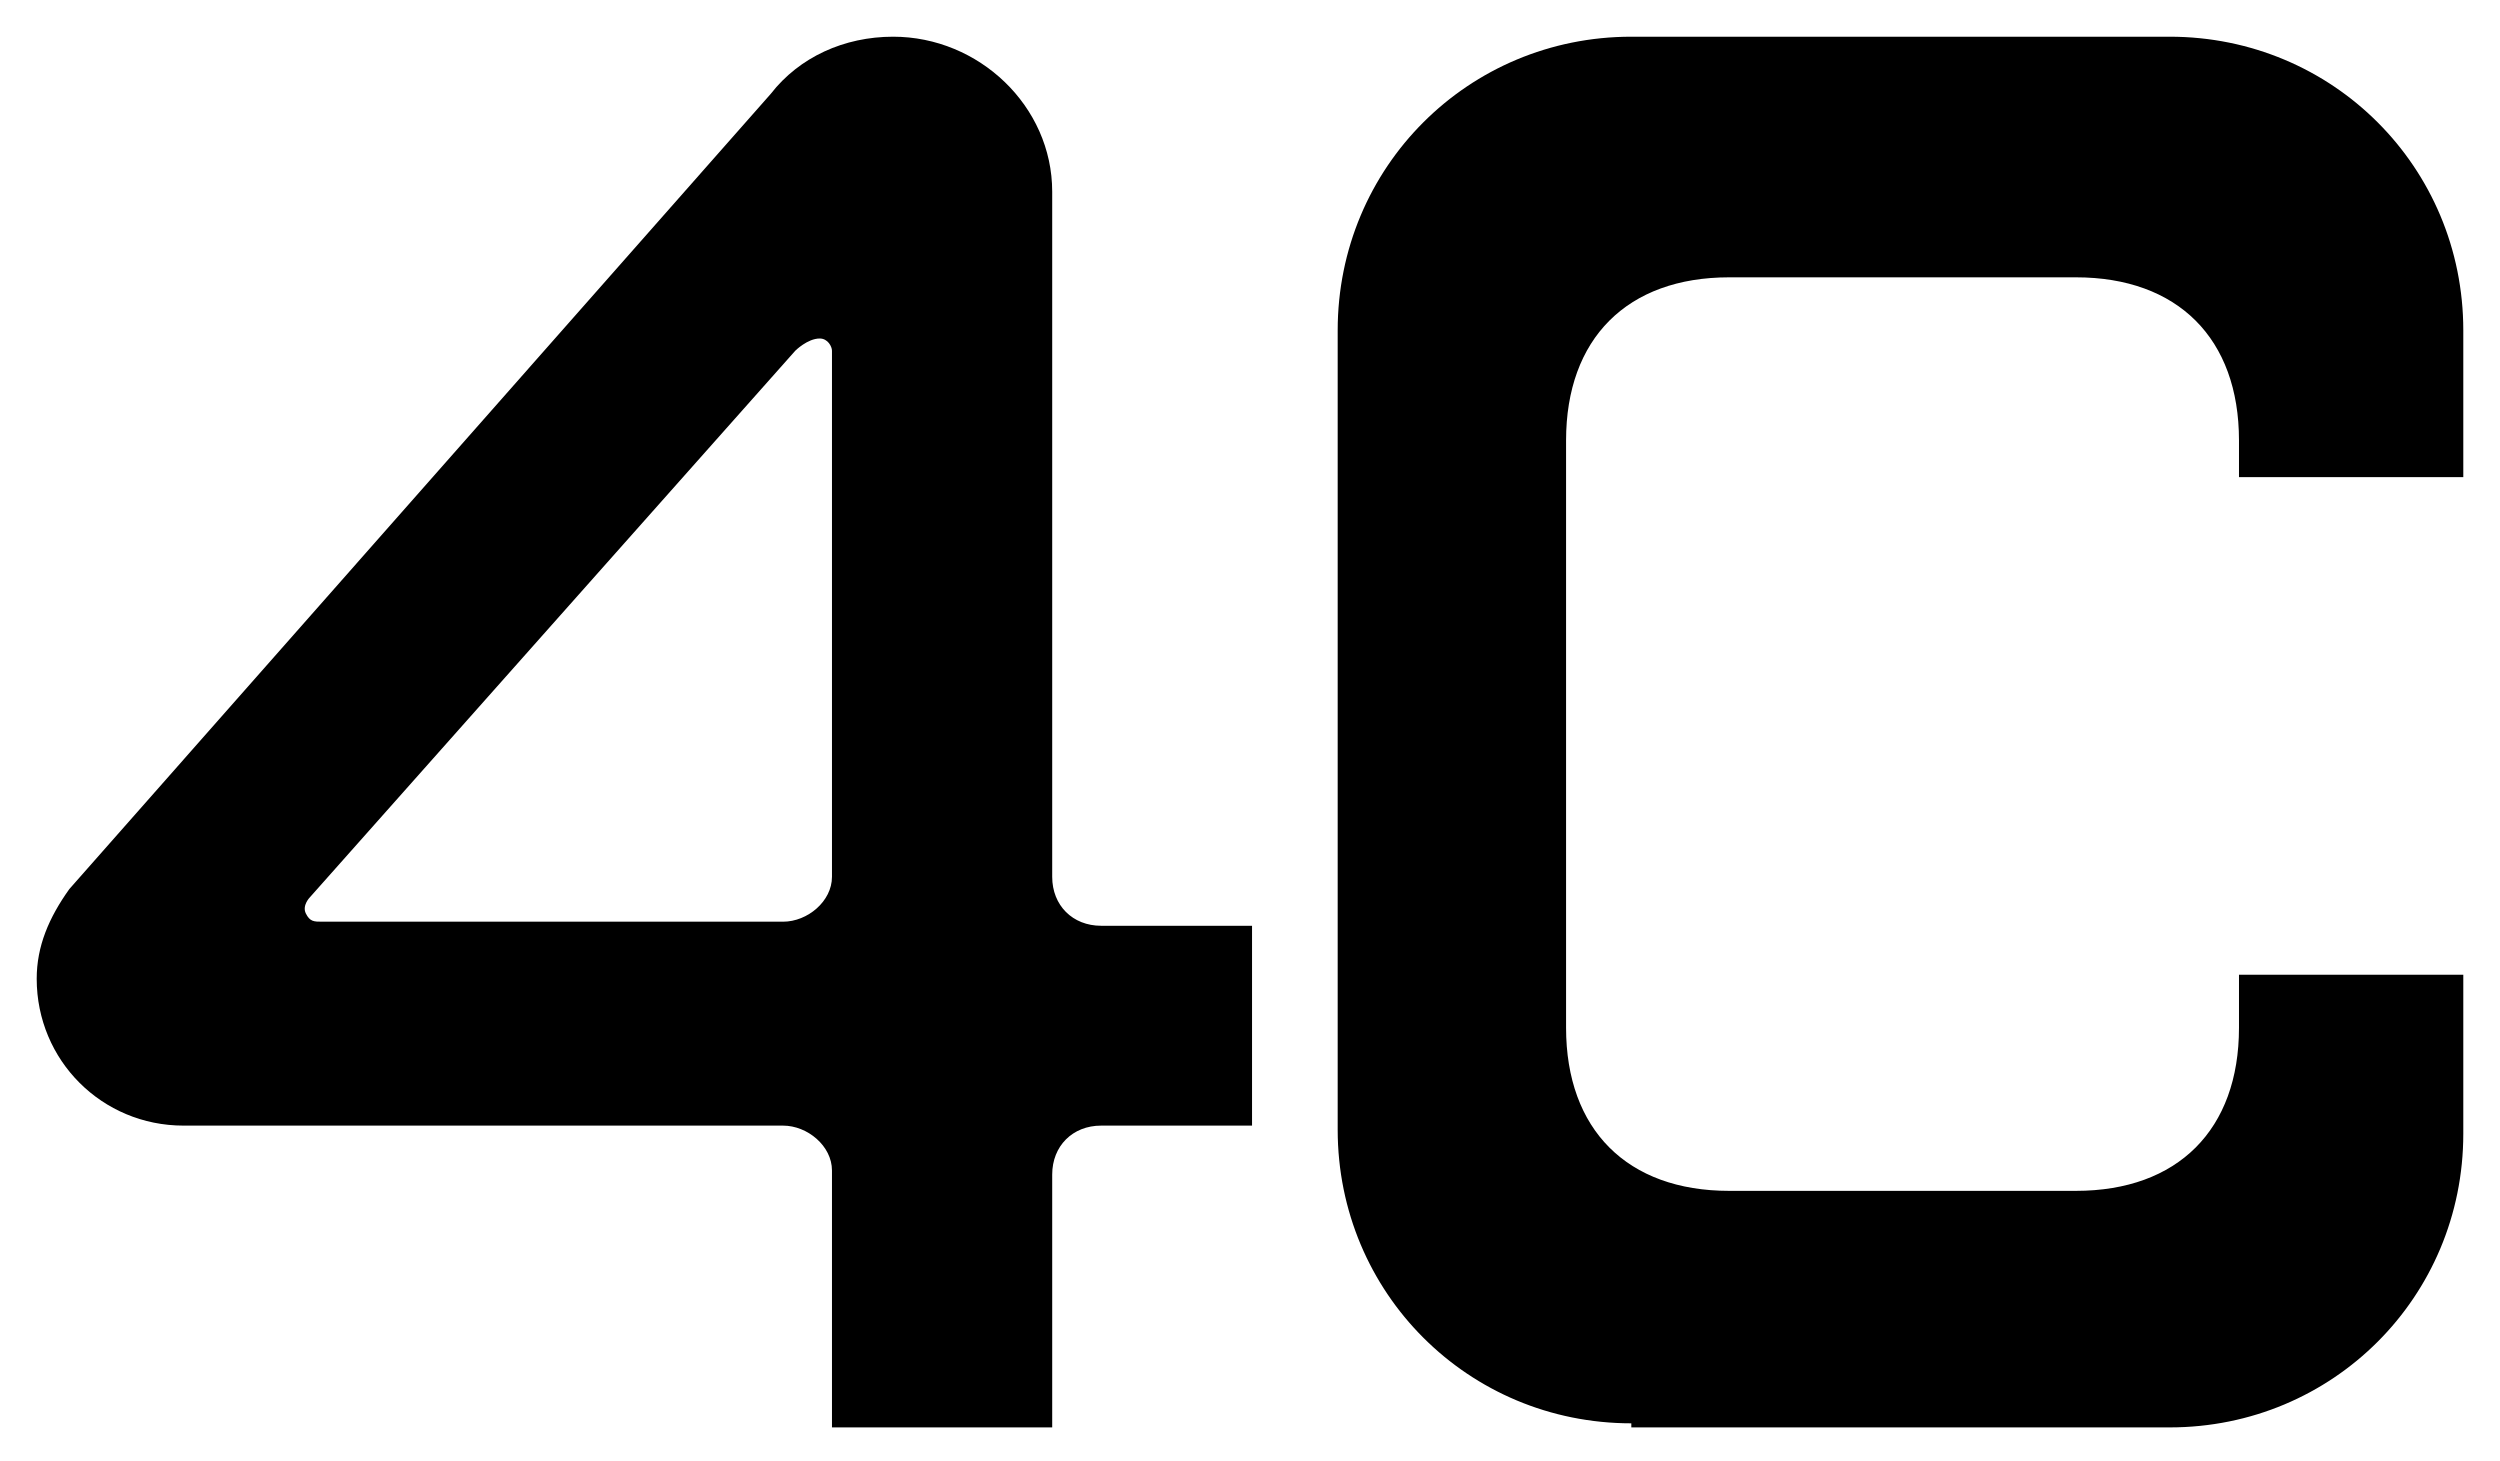
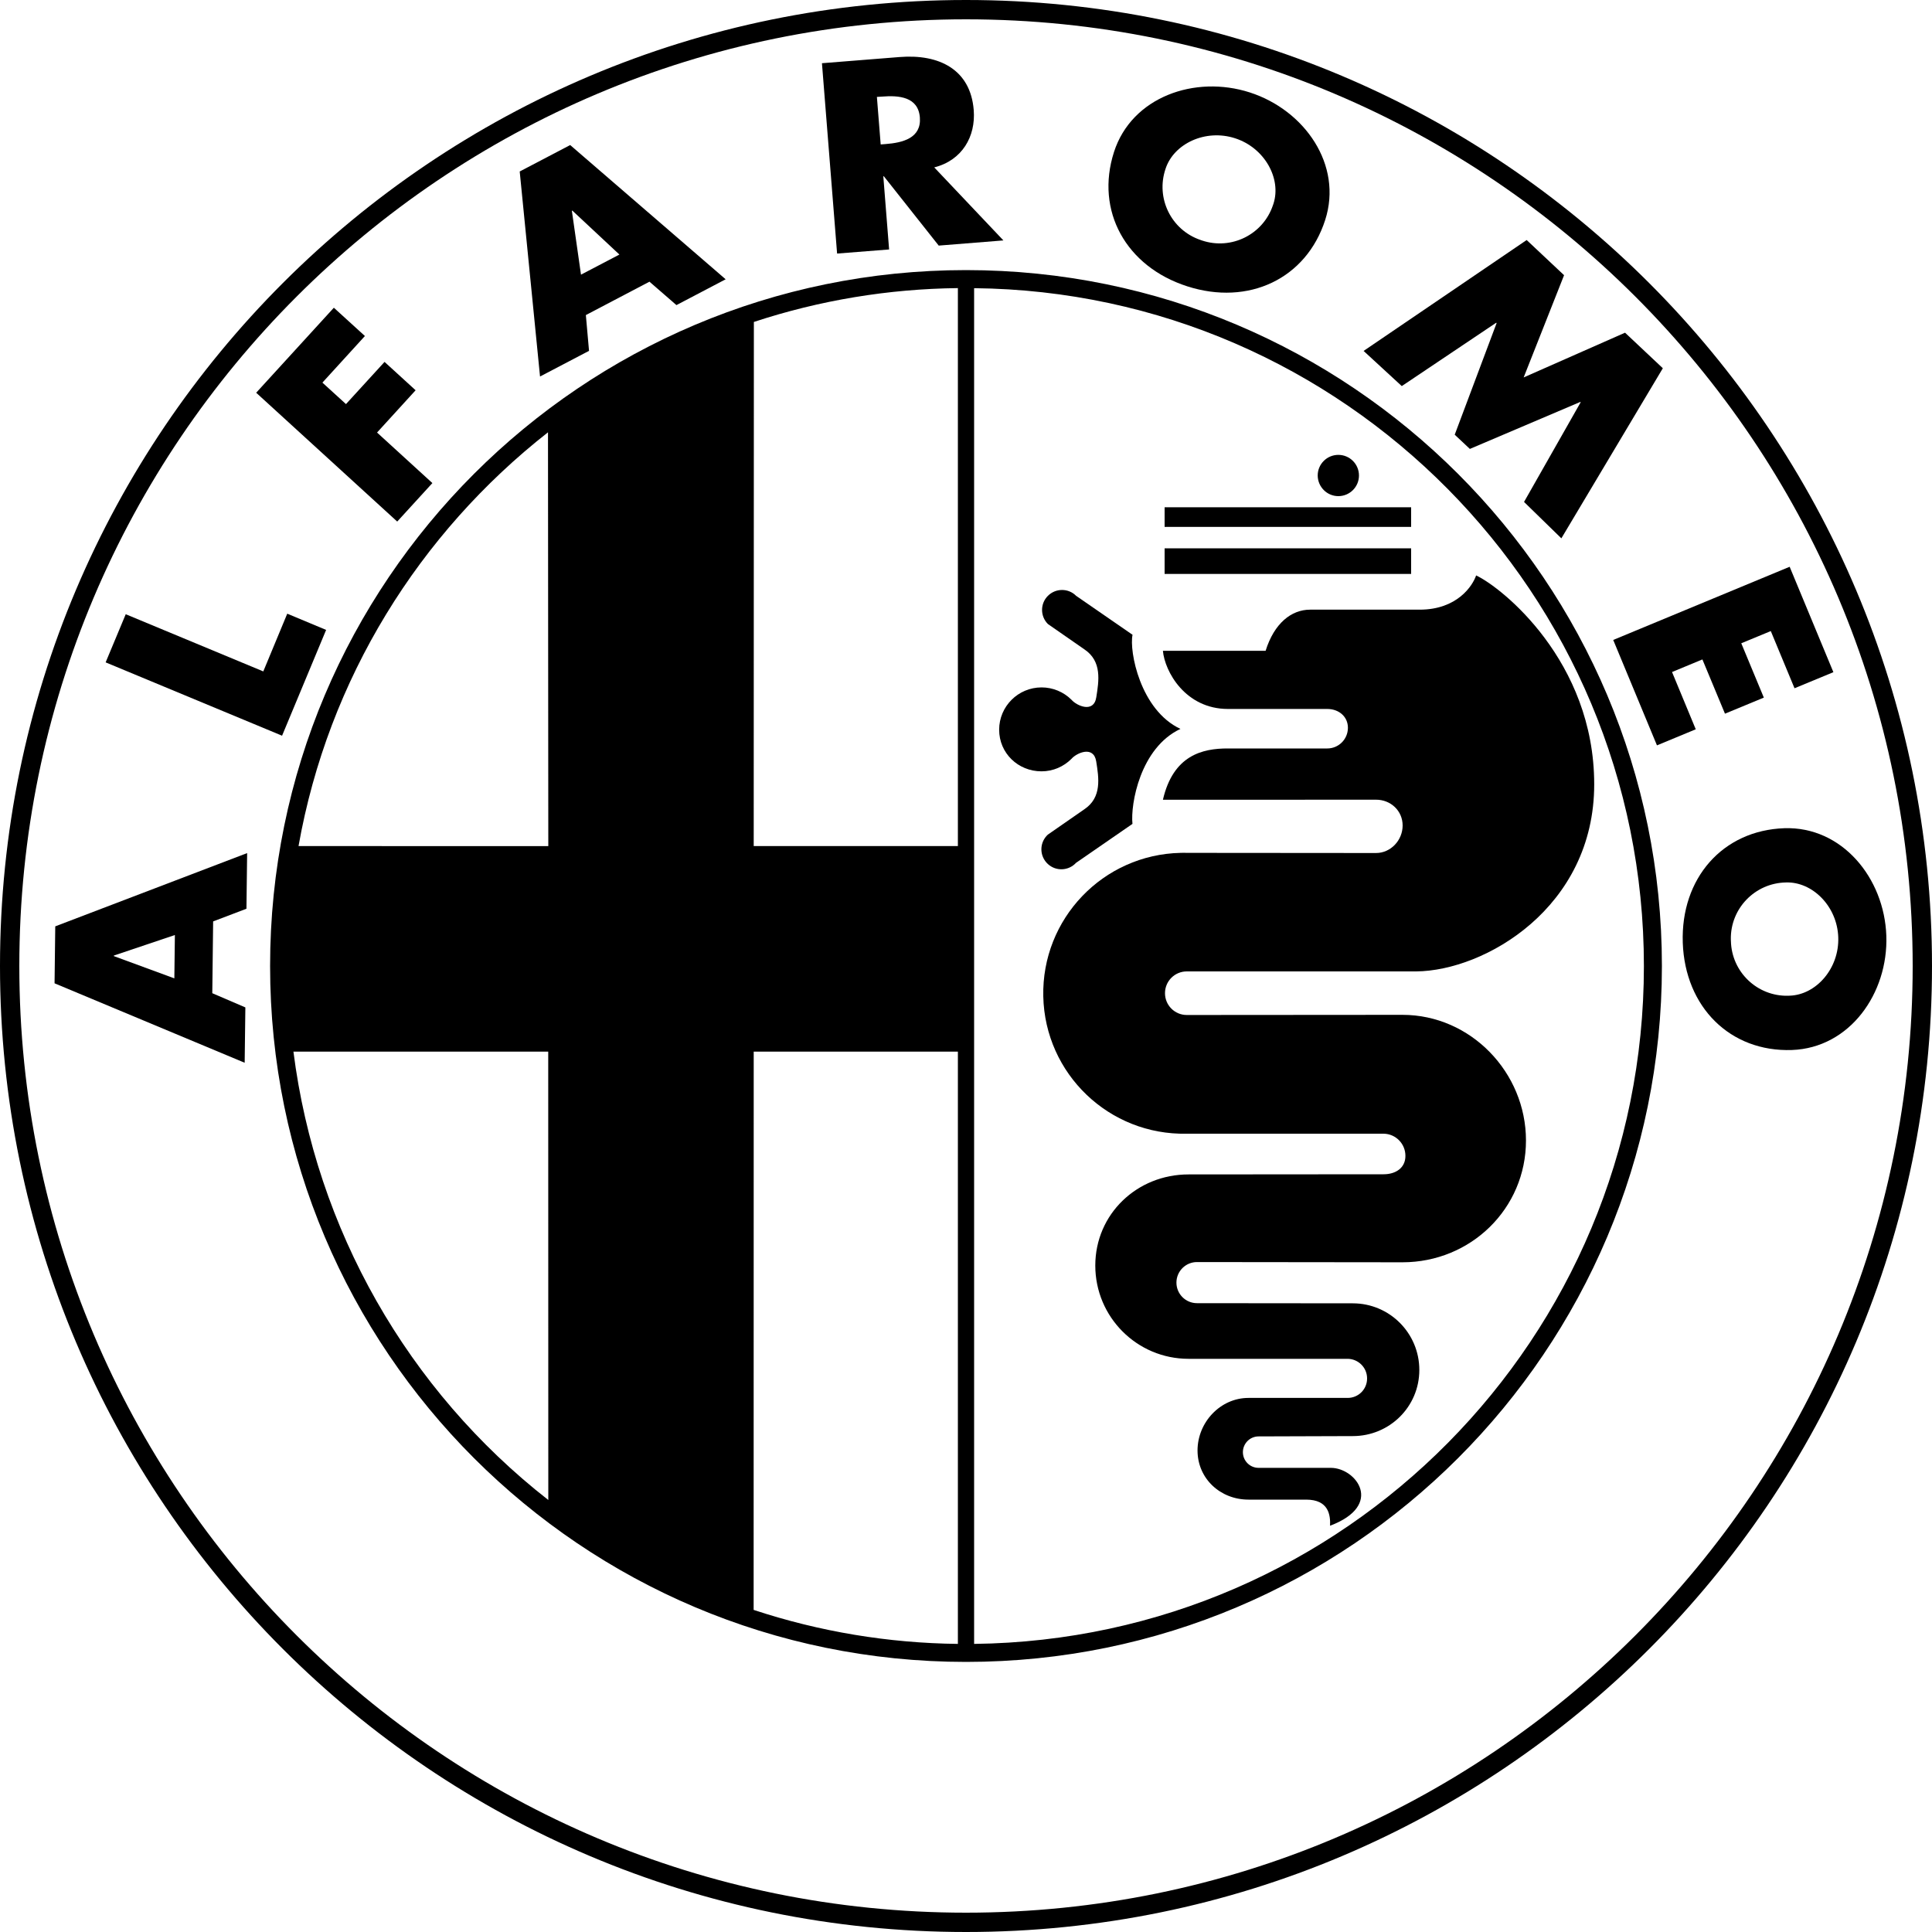
- <svg xmlns="http://www.w3.org/2000/svg" version="1.1" id="Layer_1" x="0px" y="0px" viewBox="0 0 61.3 35.8" style="enable-background:new 0 0 61.3 35.8;" xml:space="preserve">
-   <path d="M40,34.9c-4,0-7.2-3.2-7.2-7.2V8.1c0-4,3.2-7.2,7.2-7.2h13.2c4,0,7.2,3.2,7.2,7.2v3.6h-5.5v-0.9c0-2.5-1.5-4-4-4h-8.5  c-2.5,0-4,1.5-4,4v14.4c0,2.5,1.5,4,4,4h8.5c2.5,0,4-1.5,4-4v-1.3h5.5v3.9c0,4-3.2,7.2-7.2,7.2H40" />
-   <path d="M7.6,22c0,0-0.2,0.2-0.1,0.4c0.1,0.2,0.2,0.2,0.4,0.2h11.3c0.6,0,1.2-0.5,1.2-1.1l0-12.9c0-0.1-0.1-0.3-0.3-0.3  c-0.3,0-0.6,0.3-0.6,0.3L7.6,22 M18.9,2.3c0.7-0.9,1.8-1.4,3-1.4c2.1,0,3.9,1.7,3.9,3.8l0,0.1v16.7c0,0.7,0.5,1.2,1.2,1.2h3.7v4.9  H27c-0.7,0-1.2,0.5-1.2,1.2h0V35h-5.4v-6.3c0-0.6-0.6-1.1-1.2-1.1H4.5c-2,0-3.6-1.6-3.6-3.6c0-0.8,0.3-1.5,0.8-2.2L18.9,2.3z" />
+ <svg xmlns="http://www.w3.org/2000/svg" fill="#000000" version="1.1" id="Layer_1" viewBox="0 0 2500 2500" xml:space="preserve" width="800px" height="800px">
+   <path d="M1250,0C559.7,0,0,559.7,0,1250s559.7,1250,1250,1250s1250-559.6,1250-1250C2500,559.7,1940.4,0,1250,0z M1250,2475  C573.5,2475,25,1926.5,25,1250C25,573.5,573.5,25,1250,25S2475,573.5,2475,1250C2475,1926.5,1926.5,2475,1250,2475z" />
+   <polygon points="340.7,868.8 371.7,794.1 422,815.1 365,952 136.7,857.1 162.7,794.8 340.7,868.8 " />
+   <polygon points="417.2,495.1 447.7,522.9 497.6,468.3 537.8,505 487.9,559.7 559.5,625.1 514,674.9 331.5,508.2 432,398.2   472.2,434.8 417.2,495.1 " />
+   <polygon points="1975.5,310.6 2023.9,356.1 1971.6,488.4 2102.8,430.5 2151.7,476.5 2020.4,696.6 1972.1,649.5 2045.4,520.5   2044.9,520.1 1902,580.9 1882.4,562.5 1936.6,418.1 1936.1,417.6 1813.9,499.6 1764.5,454.1 1975.5,310.6 " />
+   <polygon points="2291.4,816.6 2253.2,832.4 2282.4,902.7 2232.1,923.5 2202.9,853.3 2163.6,869.6 2194.3,943.7 2144.1,964.5   2087.5,828.1 2315.8,733.4 2372.4,869.8 2322.1,890.6 " />
+   <path d="M318.9,1175.9l0.9-72l-248.3,94.8l-0.9,73.7l246,102.8l0.9-71.6l-42.8-18.4l1.1-92.9L318.9,1175.9z M225.6,1266l-78.3-28.8  v-0.7l79-26.6L225.6,1266z" />
+   <path d="M737.8,187.7l-65.3,34.2l26.3,265.3l63.4-33.2l-4.1-46.3l82.3-43.2l34.9,30.3l63.7-33.4L737.8,187.7z M751.8,355.4  L740,272.8l0.6-0.3h0h0h0l60.9,56.9L751.8,355.4z" />
+   <path d="M1208.9,216.6c36.2-9.1,53.8-40.1,51.1-74.1c-4.1-52.6-44.8-72.8-95.9-68.7l-100.5,8l19.6,246.3l67.3-5.3l-7.5-94.7l0.7,0  l71,89.7l83.7-6.7l0,0L1208.9,216.6z M1146.1,186.4l-6.5,0.5l-4.9-61.5l6.5-0.4c21.9-1.8,47,0.2,49.1,27  C1192.4,178.8,1168,184.7,1146.1,186.4z" />
+   <path d="M1617.2,119.6c-71.1-22.9-152.8,5.9-175.7,77.1c-24.5,76.2,15.5,148.3,94.8,173.8c79.3,25.5,154-9.7,178.5-85.9v0  C1737.7,213.5,1688.3,142.5,1617.2,119.6z M1647.9,263.5c-0.2,0.7-0.4,1.4-0.7,2c-12.7,38-53.9,58.4-91.8,45.7  c-0.7-0.2-1.4-0.4-2-0.7c-37.9-12.9-58.1-54.1-45.2-92h0c10.5-32.5,51.5-52,89.9-39.6C1636.4,191.2,1658.3,231,1647.9,263.5z" />
+   <path d="M2440.9,1210.8c-2.6-74.7-57.4-141.6-132-139.1c-80,2.8-134.2,65-131.4,148.2c2.9,83.3,61.4,141.6,141.3,138.8  C2393.5,1356,2443.5,1285.4,2440.9,1210.8z M2316,1288.4c-0.7,0-1.5,0.1-2.2,0.1c-40,0.9-73.1-30.8-74-70.8c0-0.7-0.1-1.4-0.1-2.1  c-0.7-40,31.2-73,71.3-73.7c34.1-1.2,66.4,30.7,67.7,71C2380.1,1253.2,2350.1,1287.2,2316,1288.4z" />
+   <path d="M1250,349.5c-497.3,0-900.5,403.2-900.5,900.5s403.2,900.5,900.5,900.5h0c497.3,0,900.5-403.1,900.5-900.5  S1747.3,349.5,1250,349.5z M975.5,416.6c85.2-28.1,174.3-42.8,264-43.8v722H975.3L975.5,416.6z M709.1,559.4L709.1,559.4l0.4,535.5  l-323.2-0.1C424.7,878.1,542.7,689.9,709.1,559.4z M379.7,1360.8L379.7,1360.8L379.7,1360.8C379.7,1360.8,379.7,1360.8,379.7,1360.8  h329.7l0.1,580.2C527.4,1798.7,408.8,1590.2,379.7,1360.8z M1239.5,2127.2L1239.5,2127.2c-89.8-1-179-15.8-264.3-44l0.1-722.4h264.2  V2127.2z M1260.5,2127.2L1260.5,2127.2l-1.7,0C1259.4,2127.2,1260,2127.2,1260.5,2127.2l0-1754.3c478.8,4.8,866.7,395.7,866.7,877.2  C2127.2,1731,1740.4,2121.5,1260.5,2127.2z" />
+   <path d="M1507,742.7h319v-33.2h-319V742.7z M1507,681.8h319v-25.4h-319V681.8z M1532.5,642L1532.5,642z M1598.9,642L1598.9,642z   M1665.3,642L1665.3,642z M1731.8,642c14.7,0,26.7-11.9,26.7-26.7c0-14.7-11.9-26.7-26.7-26.7c-14.7,0-26.7,11.9-26.7,26.7v0  C1705.2,630,1717.1,642,1731.8,642z M1798.3,642L1798.3,642z M1615.5,1940.5c-36.4,0-65.9-27.2-65.9-63.6c0-36.3,29.4-68,65.9-68  l128.4,0c13.9,0,25.1-11.2,25.1-25.1c0.1-13.9-11.1-25.3-25.1-25.5h-206c-66.6,0-120.6-54-120.6-120.7c0-66.6,54-117.9,120.6-117.9  l252.5-0.2c15.6,0,28.2-8.2,28.2-23.7c0.1-15.7-12.5-28.6-28.2-28.8h-254.7c-100.4,2.2-183.5-77.3-185.7-177.7  c-2.2-100.4,77.3-183.5,177.7-185.7c2.7-0.1,5.4-0.1,8.1,0l244.8,0.2c19,0,34.4-16.5,34.4-35.6c0-19.1-15.4-33.4-34.4-33.4  l-275.8,0.1c13.3-57.6,51-66.5,84.2-66.4h128.5c14.7,0,26.6-11.9,26.7-26.6c0,0,0-0.1,0-0.1c0-14.7-11.9-24.4-26.7-24.4h-128.5  c-55.3,0-81.9-48.7-84.2-75.3h132.9c11.1-35.5,33.2-53.2,57.6-53.2H1837c48.7,0,68.6-31,73.1-44.3  c33.2,15.5,152.8,110.8,152.8,270.3s-141.7,241.4-230.4,242.1h-296.8c-15.6,0-28.2,12.6-28.2,28.2s12.6,28.2,28.2,28.2l279.1-0.2  c88.2,0,159.8,74.4,159.8,162.6c0,88.2-71.5,157.6-159.8,157.6l-265.9-0.3c-14.7,0-26.6,11.9-26.6,26.6c0,14.7,11.9,26.6,26.6,26.6  l201.6,0.2c47.6,0,86.1,38.6,86.1,86.2c0,47.7-38.6,85.6-86.1,85.6l-121.9,0.4c-11.2,0-20.3,9.2-20.3,20.4  c0,11.2,9.1,20.3,20.3,20.3h93.6c32.7,0.1,69.2,48.3-1.1,74.9c0.6-13.8-1.7-33.8-31-33.8C1660.9,1940.6,1615.5,1940.5,1615.5,1940.5  L1615.5,1940.5z" />
+   <path d="M1527.5,943.2c-52.1,24.4-64.8,97.4-62.1,122.9l-73,50.4c-9.7,10.5-26,11.2-36.5,1.5s-11.2-26-1.5-36.5c0.5-0.5,1-1,1.5-1.5  l47.1-32.7c23.2-15.5,18.8-41,15.5-62c-3.3-21-25.4-11.1-32.1-3.3c-9.9,9.9-23.6,16.1-38.7,16.1c-30.3,0-54.8-23.5-54.8-53.8  c0-30.3,24.6-54.8,54.9-54.8c14.5,0,28.5,5.8,38.7,16c6.7,7.8,28.9,17.8,32.1-3.3c3.3-21,7.7-46.5-15.5-62l-47.1-32.7  c-10.1-10.1-10.1-26.5,0-36.5c10.1-10.1,26.5-10.1,36.5,0l0,0l73,50.4C1461,842.4,1475.4,918.9,1527.5,943.2L1527.5,943.2z" />
</svg>
